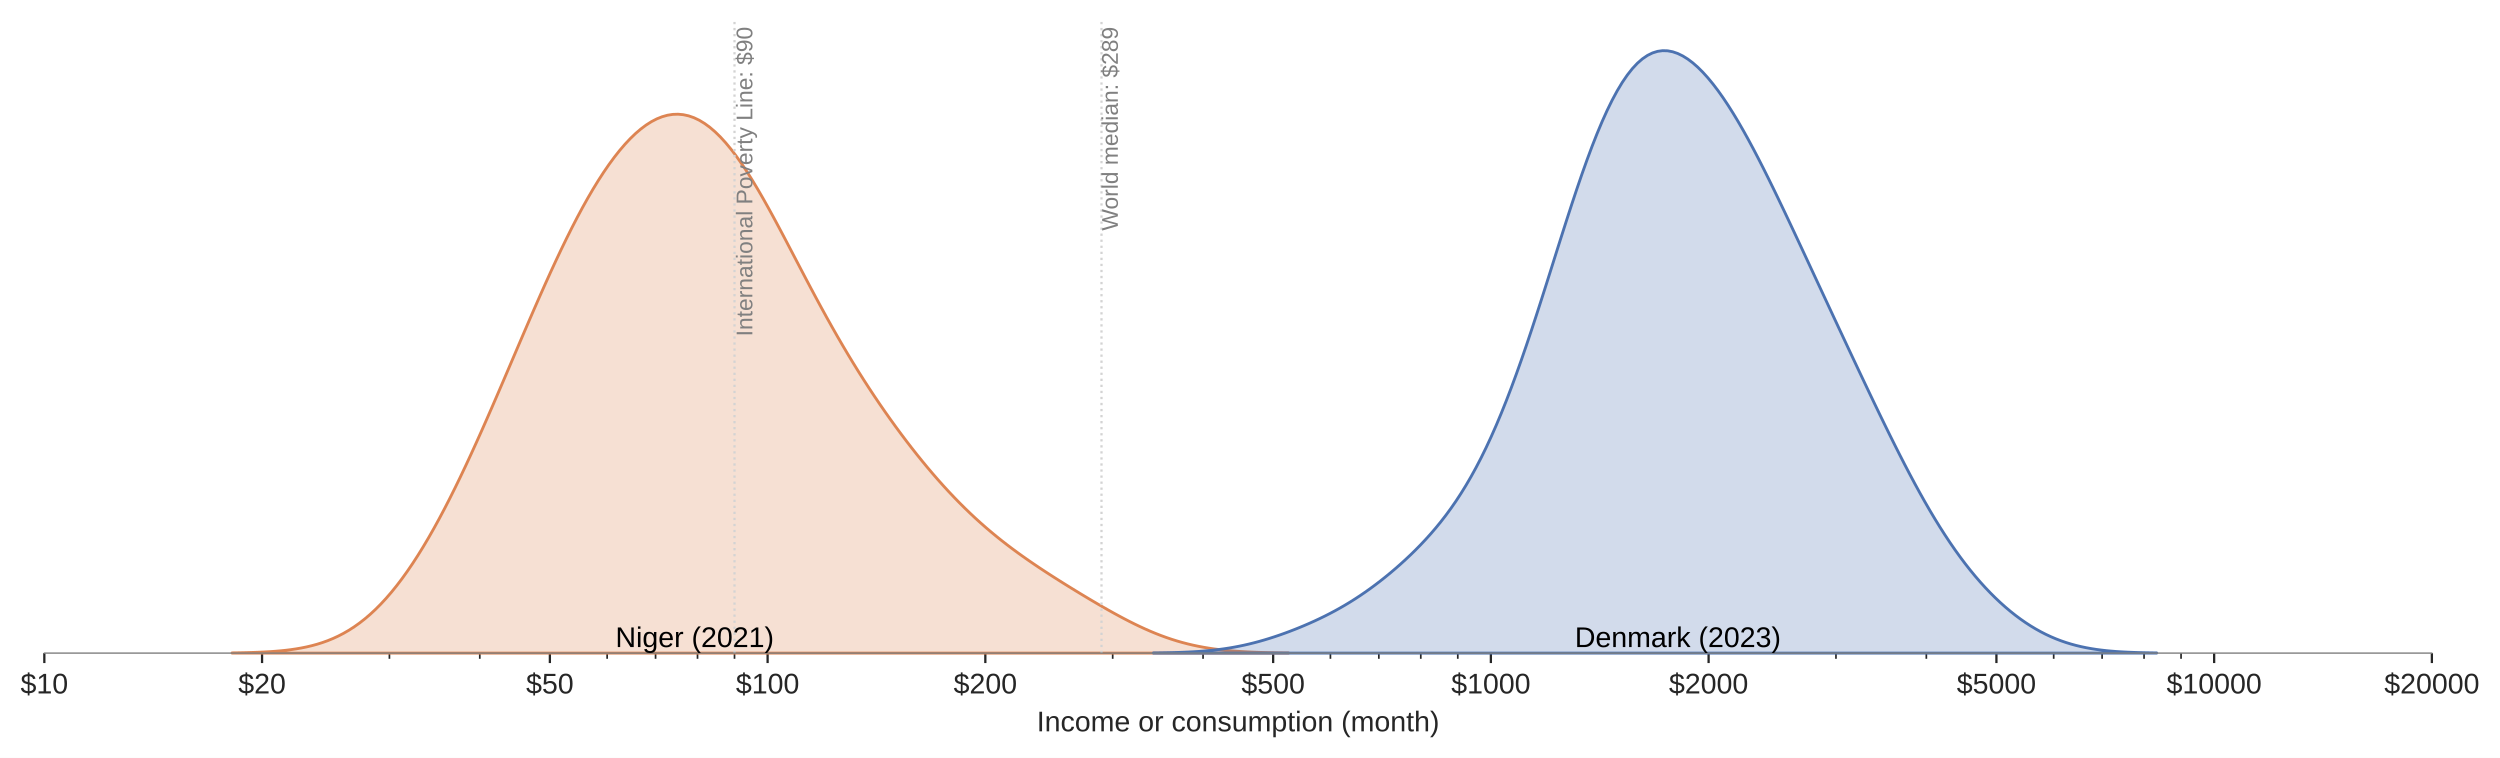
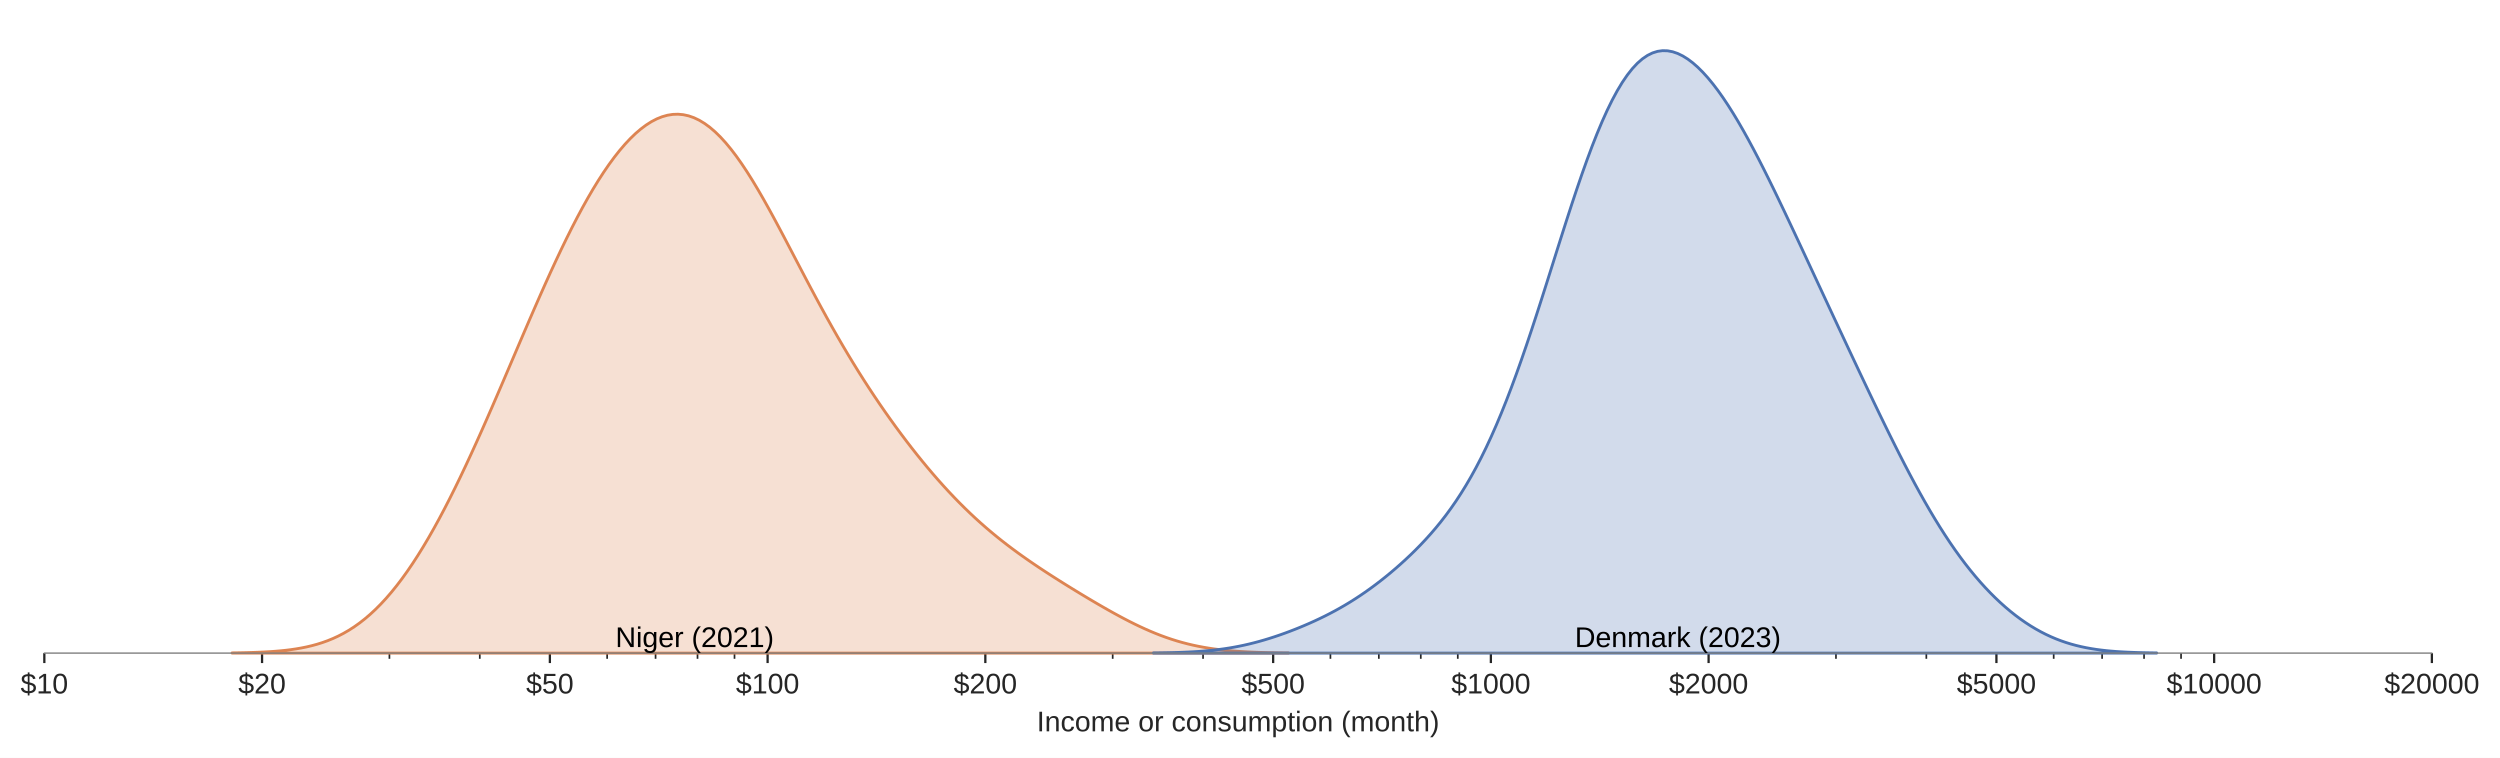
<svg xmlns="http://www.w3.org/2000/svg" xmlns:xlink="http://www.w3.org/1999/xlink" width="876.424pt" height="265.69pt" viewBox="0 0 876.424 265.69" version="1.1">
  <defs>
    <style type="text/css">*{stroke-linejoin: round; stroke-linecap: butt}</style>
  </defs>
  <g id="figure_1">
    <g id="patch_1">
      <path d="M 0 265.69  L 876.424 265.69  L 876.424 0  L 0 0  z " style="fill: #ffffff" />
    </g>
    <g id="axes_1">
      <g id="patch_2">
        <path d="M 15.541 228.96  L 852.541 228.96  L 852.541 7.2  L 15.541 7.2  z " style="fill: #ffffff" />
      </g>
      <g id="matplotlib.axis_1">
        <g id="xtick_1">
          <g id="line2d_1">
            <defs>
-               <path id="m89df61aeca" d="M 0 0  L 0 3.5  " style="stroke: #262626; stroke-width: 0.8" />
+               <path id="m41dff813c8" d="M 0 0  L 0 3.5  " style="stroke: #262626; stroke-width: 0.8" />
            </defs>
            <g>
-               <use xlink:href="#m89df61aeca" x="15.541" y="228.96" style="fill: #262626; stroke: #262626; stroke-width: 0.8" />
+               <use xlink:href="#m41dff813c8" x="15.541" y="228.96" style="fill: #262626; stroke: #262626; stroke-width: 0.8" />
            </g>
          </g>
          <g id="text_1">
            <text style="font-size: 10px; font-family: 'Arial', 'DejaVu Sans', 'Liberation Sans', 'Bitstream Vera Sans', sans-serif; text-anchor: middle; fill: #262626" x="15.541" y="243.118" transform="rotate(-0 15.54141 243.1178)">$10</text>
          </g>
        </g>
        <g id="xtick_2">
          <g id="line2d_2">
            <g>
-               <use xlink:href="#m89df61aeca" x="91.87" y="228.96" style="fill: #262626; stroke: #262626; stroke-width: 0.8" />
+               <use xlink:href="#m41dff813c8" x="91.87" y="228.96" style="fill: #262626; stroke: #262626; stroke-width: 0.8" />
            </g>
          </g>
          <g id="text_2">
            <text style="font-size: 10px; font-family: 'Arial', 'DejaVu Sans', 'Liberation Sans', 'Bitstream Vera Sans', sans-serif; text-anchor: middle; fill: #262626" x="91.87" y="243.118" transform="rotate(-0 91.86974 243.1178)">$20</text>
          </g>
        </g>
        <g id="xtick_3">
          <g id="line2d_3">
            <g>
-               <use xlink:href="#m89df61aeca" x="192.77" y="228.96" style="fill: #262626; stroke: #262626; stroke-width: 0.8" />
+               <use xlink:href="#m41dff813c8" x="192.77" y="228.96" style="fill: #262626; stroke: #262626; stroke-width: 0.8" />
            </g>
          </g>
          <g id="text_3">
            <text style="font-size: 10px; font-family: 'Arial', 'DejaVu Sans', 'Liberation Sans', 'Bitstream Vera Sans', sans-serif; text-anchor: middle; fill: #262626" x="192.77" y="243.118" transform="rotate(-0 192.7703 243.1178)">$50</text>
          </g>
        </g>
        <g id="xtick_4">
          <g id="line2d_4">
            <g>
-               <use xlink:href="#m89df61aeca" x="269.099" y="228.96" style="fill: #262626; stroke: #262626; stroke-width: 0.8" />
+               <use xlink:href="#m41dff813c8" x="269.099" y="228.96" style="fill: #262626; stroke: #262626; stroke-width: 0.8" />
            </g>
          </g>
          <g id="text_4">
            <text style="font-size: 10px; font-family: 'Arial', 'DejaVu Sans', 'Liberation Sans', 'Bitstream Vera Sans', sans-serif; text-anchor: middle; fill: #262626" x="269.099" y="243.118" transform="rotate(-0 269.0986 243.1178)">$100</text>
          </g>
        </g>
        <g id="xtick_5">
          <g id="line2d_5">
            <g>
-               <use xlink:href="#m89df61aeca" x="345.427" y="228.96" style="fill: #262626; stroke: #262626; stroke-width: 0.8" />
+               <use xlink:href="#m41dff813c8" x="345.427" y="228.96" style="fill: #262626; stroke: #262626; stroke-width: 0.8" />
            </g>
          </g>
          <g id="text_5">
            <text style="font-size: 10px; font-family: 'Arial', 'DejaVu Sans', 'Liberation Sans', 'Bitstream Vera Sans', sans-serif; text-anchor: middle; fill: #262626" x="345.427" y="243.118" transform="rotate(-0 345.427 243.1178)">$200</text>
          </g>
        </g>
        <g id="xtick_6">
          <g id="line2d_6">
            <g>
-               <use xlink:href="#m89df61aeca" x="446.328" y="228.96" style="fill: #262626; stroke: #262626; stroke-width: 0.8" />
+               <use xlink:href="#m41dff813c8" x="446.328" y="228.96" style="fill: #262626; stroke: #262626; stroke-width: 0.8" />
            </g>
          </g>
          <g id="text_6">
            <text style="font-size: 10px; font-family: 'Arial', 'DejaVu Sans', 'Liberation Sans', 'Bitstream Vera Sans', sans-serif; text-anchor: middle; fill: #262626" x="446.328" y="243.118" transform="rotate(-0 446.3275 243.1178)">$500</text>
          </g>
        </g>
        <g id="xtick_7">
          <g id="line2d_7">
            <g>
-               <use xlink:href="#m89df61aeca" x="522.656" y="228.96" style="fill: #262626; stroke: #262626; stroke-width: 0.8" />
+               <use xlink:href="#m41dff813c8" x="522.656" y="228.96" style="fill: #262626; stroke: #262626; stroke-width: 0.8" />
            </g>
          </g>
          <g id="text_7">
            <text style="font-size: 10px; font-family: 'Arial', 'DejaVu Sans', 'Liberation Sans', 'Bitstream Vera Sans', sans-serif; text-anchor: middle; fill: #262626" x="522.656" y="243.118" transform="rotate(-0 522.6559 243.1178)">$1000</text>
          </g>
        </g>
        <g id="xtick_8">
          <g id="line2d_8">
            <g>
-               <use xlink:href="#m89df61aeca" x="598.984" y="228.96" style="fill: #262626; stroke: #262626; stroke-width: 0.8" />
+               <use xlink:href="#m41dff813c8" x="598.984" y="228.96" style="fill: #262626; stroke: #262626; stroke-width: 0.8" />
            </g>
          </g>
          <g id="text_8">
            <text style="font-size: 10px; font-family: 'Arial', 'DejaVu Sans', 'Liberation Sans', 'Bitstream Vera Sans', sans-serif; text-anchor: middle; fill: #262626" x="598.984" y="243.118" transform="rotate(-0 598.9842 243.1178)">$2000</text>
          </g>
        </g>
        <g id="xtick_9">
          <g id="line2d_9">
            <g>
-               <use xlink:href="#m89df61aeca" x="699.885" y="228.96" style="fill: #262626; stroke: #262626; stroke-width: 0.8" />
+               <use xlink:href="#m41dff813c8" x="699.885" y="228.96" style="fill: #262626; stroke: #262626; stroke-width: 0.8" />
            </g>
          </g>
          <g id="text_9">
            <text style="font-size: 10px; font-family: 'Arial', 'DejaVu Sans', 'Liberation Sans', 'Bitstream Vera Sans', sans-serif; text-anchor: middle; fill: #262626" x="699.885" y="243.118" transform="rotate(-0 699.8847 243.1178)">$5000</text>
          </g>
        </g>
        <g id="xtick_10">
          <g id="line2d_10">
            <g>
-               <use xlink:href="#m89df61aeca" x="776.213" y="228.96" style="fill: #262626; stroke: #262626; stroke-width: 0.8" />
+               <use xlink:href="#m41dff813c8" x="776.213" y="228.96" style="fill: #262626; stroke: #262626; stroke-width: 0.8" />
            </g>
          </g>
          <g id="text_10">
            <text style="font-size: 10px; font-family: 'Arial', 'DejaVu Sans', 'Liberation Sans', 'Bitstream Vera Sans', sans-serif; text-anchor: middle; fill: #262626" x="776.213" y="243.118" transform="rotate(-0 776.2131 243.1178)">$10000</text>
          </g>
        </g>
        <g id="xtick_11">
          <g id="line2d_11">
            <g>
-               <use xlink:href="#m89df61aeca" x="852.541" y="228.96" style="fill: #262626; stroke: #262626; stroke-width: 0.8" />
+               <use xlink:href="#m41dff813c8" x="852.541" y="228.96" style="fill: #262626; stroke: #262626; stroke-width: 0.8" />
            </g>
          </g>
          <g id="text_11">
            <text style="font-size: 10px; font-family: 'Arial', 'DejaVu Sans', 'Liberation Sans', 'Bitstream Vera Sans', sans-serif; text-anchor: middle; fill: #262626" x="852.541" y="243.118" transform="rotate(-0 852.5414 243.1178)">$20000</text>
          </g>
        </g>
        <g id="xtick_12">
          <g id="line2d_12">
            <defs>
-               <path id="m136c2a5928" d="M 0 0  L 0 2  " style="stroke: #262626; stroke-width: 0.6" />
+               <path id="m9d11145bcf" d="M 0 0  L 0 2  " style="stroke: #262626; stroke-width: 0.6" />
            </defs>
            <g>
-               <use xlink:href="#m136c2a5928" x="136.519" y="228.96" style="fill: #262626; stroke: #262626; stroke-width: 0.6" />
+               <use xlink:href="#m9d11145bcf" x="136.519" y="228.96" style="fill: #262626; stroke: #262626; stroke-width: 0.6" />
            </g>
          </g>
        </g>
        <g id="xtick_13">
          <g id="line2d_13">
            <g>
-               <use xlink:href="#m136c2a5928" x="168.198" y="228.96" style="fill: #262626; stroke: #262626; stroke-width: 0.6" />
+               <use xlink:href="#m9d11145bcf" x="168.198" y="228.96" style="fill: #262626; stroke: #262626; stroke-width: 0.6" />
            </g>
          </g>
        </g>
        <g id="xtick_14">
          <g id="line2d_14">
            <g>
-               <use xlink:href="#m136c2a5928" x="212.847" y="228.96" style="fill: #262626; stroke: #262626; stroke-width: 0.6" />
+               <use xlink:href="#m9d11145bcf" x="212.847" y="228.96" style="fill: #262626; stroke: #262626; stroke-width: 0.6" />
            </g>
          </g>
        </g>
        <g id="xtick_15">
          <g id="line2d_15">
            <g>
-               <use xlink:href="#m136c2a5928" x="229.822" y="228.96" style="fill: #262626; stroke: #262626; stroke-width: 0.6" />
+               <use xlink:href="#m9d11145bcf" x="229.822" y="228.96" style="fill: #262626; stroke: #262626; stroke-width: 0.6" />
            </g>
          </g>
        </g>
        <g id="xtick_16">
          <g id="line2d_16">
            <g>
-               <use xlink:href="#m136c2a5928" x="244.526" y="228.96" style="fill: #262626; stroke: #262626; stroke-width: 0.6" />
+               <use xlink:href="#m9d11145bcf" x="244.526" y="228.96" style="fill: #262626; stroke: #262626; stroke-width: 0.6" />
            </g>
          </g>
        </g>
        <g id="xtick_17">
          <g id="line2d_17">
            <g>
-               <use xlink:href="#m136c2a5928" x="257.496" y="228.96" style="fill: #262626; stroke: #262626; stroke-width: 0.6" />
+               <use xlink:href="#m9d11145bcf" x="257.496" y="228.96" style="fill: #262626; stroke: #262626; stroke-width: 0.6" />
            </g>
          </g>
        </g>
        <g id="xtick_18">
          <g id="line2d_18">
            <g>
-               <use xlink:href="#m136c2a5928" x="390.076" y="228.96" style="fill: #262626; stroke: #262626; stroke-width: 0.6" />
+               <use xlink:href="#m9d11145bcf" x="390.076" y="228.96" style="fill: #262626; stroke: #262626; stroke-width: 0.6" />
            </g>
          </g>
        </g>
        <g id="xtick_19">
          <g id="line2d_19">
            <g>
-               <use xlink:href="#m136c2a5928" x="421.755" y="228.96" style="fill: #262626; stroke: #262626; stroke-width: 0.6" />
+               <use xlink:href="#m9d11145bcf" x="421.755" y="228.96" style="fill: #262626; stroke: #262626; stroke-width: 0.6" />
            </g>
          </g>
        </g>
        <g id="xtick_20">
          <g id="line2d_20">
            <g>
-               <use xlink:href="#m136c2a5928" x="466.404" y="228.96" style="fill: #262626; stroke: #262626; stroke-width: 0.6" />
+               <use xlink:href="#m9d11145bcf" x="466.404" y="228.96" style="fill: #262626; stroke: #262626; stroke-width: 0.6" />
            </g>
          </g>
        </g>
        <g id="xtick_21">
          <g id="line2d_21">
            <g>
-               <use xlink:href="#m136c2a5928" x="483.379" y="228.96" style="fill: #262626; stroke: #262626; stroke-width: 0.6" />
+               <use xlink:href="#m9d11145bcf" x="483.379" y="228.96" style="fill: #262626; stroke: #262626; stroke-width: 0.6" />
            </g>
          </g>
        </g>
        <g id="xtick_22">
          <g id="line2d_22">
            <g>
-               <use xlink:href="#m136c2a5928" x="498.084" y="228.96" style="fill: #262626; stroke: #262626; stroke-width: 0.6" />
+               <use xlink:href="#m9d11145bcf" x="498.084" y="228.96" style="fill: #262626; stroke: #262626; stroke-width: 0.6" />
            </g>
          </g>
        </g>
        <g id="xtick_23">
          <g id="line2d_23">
            <g>
-               <use xlink:href="#m136c2a5928" x="511.054" y="228.96" style="fill: #262626; stroke: #262626; stroke-width: 0.6" />
+               <use xlink:href="#m9d11145bcf" x="511.054" y="228.96" style="fill: #262626; stroke: #262626; stroke-width: 0.6" />
            </g>
          </g>
        </g>
        <g id="xtick_24">
          <g id="line2d_24">
            <g>
-               <use xlink:href="#m136c2a5928" x="643.633" y="228.96" style="fill: #262626; stroke: #262626; stroke-width: 0.6" />
+               <use xlink:href="#m9d11145bcf" x="643.633" y="228.96" style="fill: #262626; stroke: #262626; stroke-width: 0.6" />
            </g>
          </g>
        </g>
        <g id="xtick_25">
          <g id="line2d_25">
            <g>
-               <use xlink:href="#m136c2a5928" x="675.313" y="228.96" style="fill: #262626; stroke: #262626; stroke-width: 0.6" />
+               <use xlink:href="#m9d11145bcf" x="675.313" y="228.96" style="fill: #262626; stroke: #262626; stroke-width: 0.6" />
            </g>
          </g>
        </g>
        <g id="xtick_26">
          <g id="line2d_26">
            <g>
-               <use xlink:href="#m136c2a5928" x="719.962" y="228.96" style="fill: #262626; stroke: #262626; stroke-width: 0.6" />
+               <use xlink:href="#m9d11145bcf" x="719.962" y="228.96" style="fill: #262626; stroke: #262626; stroke-width: 0.6" />
            </g>
          </g>
        </g>
        <g id="xtick_27">
          <g id="line2d_27">
            <g>
-               <use xlink:href="#m136c2a5928" x="736.937" y="228.96" style="fill: #262626; stroke: #262626; stroke-width: 0.6" />
+               <use xlink:href="#m9d11145bcf" x="736.937" y="228.96" style="fill: #262626; stroke: #262626; stroke-width: 0.6" />
            </g>
          </g>
        </g>
        <g id="xtick_28">
          <g id="line2d_28">
            <g>
-               <use xlink:href="#m136c2a5928" x="751.641" y="228.96" style="fill: #262626; stroke: #262626; stroke-width: 0.6" />
+               <use xlink:href="#m9d11145bcf" x="751.641" y="228.96" style="fill: #262626; stroke: #262626; stroke-width: 0.6" />
            </g>
          </g>
        </g>
        <g id="xtick_29">
          <g id="line2d_29">
            <g>
-               <use xlink:href="#m136c2a5928" x="764.611" y="228.96" style="fill: #262626; stroke: #262626; stroke-width: 0.6" />
+               <use xlink:href="#m9d11145bcf" x="764.611" y="228.96" style="fill: #262626; stroke: #262626; stroke-width: 0.6" />
            </g>
          </g>
        </g>
        <g id="text_12">
          <text style="font-size: 10px; font-family: 'Arial', 'DejaVu Sans', 'Liberation Sans', 'Bitstream Vera Sans', sans-serif; text-anchor: middle; fill: #262626" x="434.041" y="256.385" transform="rotate(-0 434.0414 256.385)">Income or consumption (month)</text>
        </g>
      </g>
      <g id="matplotlib.axis_2" />
      <g id="FillBetweenPolyCollection_1">
        <defs>
-           <path id="m55a68b93f9" d="M 81.369 -36.812  L 81.369 -36.73  L 83.23 -36.73  L 85.091 -36.73  L 86.952 -36.73  L 88.813 -36.73  L 90.674 -36.73  L 92.535 -36.73  L 94.396 -36.73  L 96.257 -36.73  L 98.118 -36.73  L 99.979 -36.73  L 101.84 -36.73  L 103.701 -36.73  L 105.562 -36.73  L 107.423 -36.73  L 109.284 -36.73  L 111.145 -36.73  L 113.006 -36.73  L 114.867 -36.73  L 116.728 -36.73  L 118.589 -36.73  L 120.45 -36.73  L 122.311 -36.73  L 124.172 -36.73  L 126.033 -36.73  L 127.894 -36.73  L 129.755 -36.73  L 131.616 -36.73  L 133.477 -36.73  L 135.338 -36.73  L 137.198 -36.73  L 139.059 -36.73  L 140.92 -36.73  L 142.781 -36.73  L 144.642 -36.73  L 146.503 -36.73  L 148.364 -36.73  L 150.225 -36.73  L 152.086 -36.73  L 153.947 -36.73  L 155.808 -36.73  L 157.669 -36.73  L 159.53 -36.73  L 161.391 -36.73  L 163.252 -36.73  L 165.113 -36.73  L 166.974 -36.73  L 168.835 -36.73  L 170.696 -36.73  L 172.557 -36.73  L 174.418 -36.73  L 176.279 -36.73  L 178.14 -36.73  L 180.001 -36.73  L 181.862 -36.73  L 183.723 -36.73  L 185.584 -36.73  L 187.445 -36.73  L 189.306 -36.73  L 191.167 -36.73  L 193.028 -36.73  L 194.889 -36.73  L 196.75 -36.73  L 198.611 -36.73  L 200.472 -36.73  L 202.333 -36.73  L 204.194 -36.73  L 206.055 -36.73  L 207.916 -36.73  L 209.777 -36.73  L 211.638 -36.73  L 213.499 -36.73  L 215.36 -36.73  L 217.221 -36.73  L 219.082 -36.73  L 220.942 -36.73  L 222.803 -36.73  L 224.664 -36.73  L 226.525 -36.73  L 228.386 -36.73  L 230.247 -36.73  L 232.108 -36.73  L 233.969 -36.73  L 235.83 -36.73  L 237.691 -36.73  L 239.552 -36.73  L 241.413 -36.73  L 243.274 -36.73  L 245.135 -36.73  L 246.996 -36.73  L 248.857 -36.73  L 250.718 -36.73  L 252.579 -36.73  L 254.44 -36.73  L 256.301 -36.73  L 258.162 -36.73  L 260.023 -36.73  L 261.884 -36.73  L 263.745 -36.73  L 265.606 -36.73  L 267.467 -36.73  L 269.328 -36.73  L 271.189 -36.73  L 273.05 -36.73  L 274.911 -36.73  L 276.772 -36.73  L 278.633 -36.73  L 280.494 -36.73  L 282.355 -36.73  L 284.216 -36.73  L 286.077 -36.73  L 287.938 -36.73  L 289.799 -36.73  L 291.66 -36.73  L 293.521 -36.73  L 295.382 -36.73  L 297.243 -36.73  L 299.104 -36.73  L 300.965 -36.73  L 302.826 -36.73  L 304.686 -36.73  L 306.547 -36.73  L 308.408 -36.73  L 310.269 -36.73  L 312.13 -36.73  L 313.991 -36.73  L 315.852 -36.73  L 317.713 -36.73  L 319.574 -36.73  L 321.435 -36.73  L 323.296 -36.73  L 325.157 -36.73  L 327.018 -36.73  L 328.879 -36.73  L 330.74 -36.73  L 332.601 -36.73  L 334.462 -36.73  L 336.323 -36.73  L 338.184 -36.73  L 340.045 -36.73  L 341.906 -36.73  L 343.767 -36.73  L 345.628 -36.73  L 347.489 -36.73  L 349.35 -36.73  L 351.211 -36.73  L 353.072 -36.73  L 354.933 -36.73  L 356.794 -36.73  L 358.655 -36.73  L 360.516 -36.73  L 362.377 -36.73  L 364.238 -36.73  L 366.099 -36.73  L 367.96 -36.73  L 369.821 -36.73  L 371.682 -36.73  L 373.543 -36.73  L 375.404 -36.73  L 377.265 -36.73  L 379.126 -36.73  L 380.987 -36.73  L 382.848 -36.73  L 384.709 -36.73  L 386.57 -36.73  L 388.43 -36.73  L 390.291 -36.73  L 392.152 -36.73  L 394.013 -36.73  L 395.874 -36.73  L 397.735 -36.73  L 399.596 -36.73  L 401.457 -36.73  L 403.318 -36.73  L 405.179 -36.73  L 407.04 -36.73  L 408.901 -36.73  L 410.762 -36.73  L 412.623 -36.73  L 414.484 -36.73  L 416.345 -36.73  L 418.206 -36.73  L 420.067 -36.73  L 421.928 -36.73  L 423.789 -36.73  L 425.65 -36.73  L 427.511 -36.73  L 429.372 -36.73  L 431.233 -36.73  L 433.094 -36.73  L 434.955 -36.73  L 436.816 -36.73  L 438.677 -36.73  L 440.538 -36.73  L 442.399 -36.73  L 444.26 -36.73  L 446.121 -36.73  L 447.982 -36.73  L 449.843 -36.73  L 451.704 -36.73  L 451.704 -36.794  L 451.704 -36.794  L 449.843 -36.814  L 447.982 -36.839  L 446.121 -36.871  L 444.26 -36.911  L 442.399 -36.96  L 440.538 -37.02  L 438.677 -37.094  L 436.816 -37.183  L 434.955 -37.291  L 433.094 -37.419  L 431.233 -37.57  L 429.372 -37.747  L 427.511 -37.954  L 425.65 -38.192  L 423.789 -38.466  L 421.928 -38.778  L 420.067 -39.13  L 418.206 -39.525  L 416.345 -39.964  L 414.484 -40.451  L 412.623 -40.985  L 410.762 -41.567  L 408.901 -42.198  L 407.04 -42.877  L 405.179 -43.603  L 403.318 -44.375  L 401.457 -45.191  L 399.596 -46.047  L 397.735 -46.942  L 395.874 -47.873  L 394.013 -48.836  L 392.152 -49.828  L 390.291 -50.845  L 388.43 -51.886  L 386.57 -52.946  L 384.709 -54.024  L 382.848 -55.117  L 380.987 -56.224  L 379.126 -57.343  L 377.265 -58.473  L 375.404 -59.615  L 373.543 -60.768  L 371.682 -61.933  L 369.821 -63.111  L 367.96 -64.305  L 366.099 -65.515  L 364.238 -66.745  L 362.377 -67.997  L 360.516 -69.273  L 358.655 -70.577  L 356.794 -71.911  L 354.933 -73.28  L 353.072 -74.686  L 351.211 -76.131  L 349.35 -77.621  L 347.489 -79.156  L 345.628 -80.739  L 343.767 -82.374  L 341.906 -84.061  L 340.045 -85.804  L 338.184 -87.601  L 336.323 -89.456  L 334.462 -91.368  L 332.601 -93.337  L 330.74 -95.364  L 328.879 -97.448  L 327.018 -99.589  L 325.157 -101.785  L 323.296 -104.037  L 321.435 -106.343  L 319.574 -108.704  L 317.713 -111.119  L 315.852 -113.589  L 313.991 -116.113  L 312.13 -118.693  L 310.269 -121.329  L 308.408 -124.023  L 306.547 -126.776  L 304.686 -129.591  L 302.826 -132.468  L 300.965 -135.41  L 299.104 -138.418  L 297.243 -141.492  L 295.382 -144.633  L 293.521 -147.84  L 291.66 -151.112  L 289.799 -154.445  L 287.938 -157.835  L 286.077 -161.277  L 284.216 -164.763  L 282.355 -168.285  L 280.494 -171.832  L 278.633 -175.392  L 276.772 -178.952  L 274.911 -182.497  L 273.05 -186.011  L 271.189 -189.477  L 269.328 -192.877  L 267.467 -196.194  L 265.606 -199.409  L 263.745 -202.504  L 261.884 -205.461  L 260.023 -208.264  L 258.162 -210.896  L 256.301 -213.344  L 254.44 -215.594  L 252.579 -217.634  L 250.718 -219.456  L 248.857 -221.051  L 246.996 -222.414  L 245.135 -223.54  L 243.274 -224.427  L 241.413 -225.074  L 239.552 -225.481  L 237.691 -225.65  L 235.83 -225.584  L 233.969 -225.287  L 232.108 -224.761  L 230.247 -224.013  L 228.386 -223.046  L 226.525 -221.865  L 224.664 -220.475  L 222.803 -218.882  L 220.942 -217.09  L 219.082 -215.104  L 217.221 -212.93  L 215.36 -210.572  L 213.499 -208.036  L 211.638 -205.328  L 209.777 -202.452  L 207.916 -199.417  L 206.055 -196.228  L 204.194 -192.893  L 202.333 -189.419  L 200.472 -185.815  L 198.611 -182.09  L 196.75 -178.254  L 194.889 -174.316  L 193.028 -170.287  L 191.167 -166.177  L 189.306 -161.997  L 187.445 -157.759  L 185.584 -153.474  L 183.723 -149.154  L 181.862 -144.809  L 180.001 -140.452  L 178.14 -136.093  L 176.279 -131.743  L 174.418 -127.413  L 172.557 -123.113  L 170.696 -118.854  L 168.835 -114.644  L 166.974 -110.494  L 165.113 -106.412  L 163.252 -102.406  L 161.391 -98.485  L 159.53 -94.657  L 157.669 -90.928  L 155.808 -87.305  L 153.947 -83.795  L 152.086 -80.404  L 150.225 -77.136  L 148.364 -73.997  L 146.503 -70.991  L 144.642 -68.121  L 142.781 -65.391  L 140.92 -62.803  L 139.059 -60.359  L 137.198 -58.06  L 135.338 -55.906  L 133.477 -53.897  L 131.616 -52.031  L 129.755 -50.307  L 127.894 -48.72  L 126.033 -47.268  L 124.172 -45.946  L 122.311 -44.748  L 120.45 -43.67  L 118.589 -42.705  L 116.728 -41.846  L 114.867 -41.085  L 113.006 -40.417  L 111.145 -39.833  L 109.284 -39.326  L 107.423 -38.888  L 105.562 -38.514  L 103.701 -38.195  L 101.84 -37.925  L 99.979 -37.699  L 98.118 -37.511  L 96.257 -37.355  L 94.396 -37.227  L 92.535 -37.122  L 90.674 -37.037  L 88.813 -36.969  L 86.952 -36.915  L 85.091 -36.872  L 83.23 -36.838  L 81.369 -36.812  z " style="stroke: #dd8452" />
+           <path id="ma03f8f6138" d="M 81.369 -36.812  L 81.369 -36.73  L 83.23 -36.73  L 85.091 -36.73  L 86.952 -36.73  L 88.813 -36.73  L 90.674 -36.73  L 92.535 -36.73  L 94.396 -36.73  L 96.257 -36.73  L 98.118 -36.73  L 99.979 -36.73  L 101.84 -36.73  L 103.701 -36.73  L 105.562 -36.73  L 107.423 -36.73  L 109.284 -36.73  L 111.145 -36.73  L 113.006 -36.73  L 114.867 -36.73  L 116.728 -36.73  L 118.589 -36.73  L 120.45 -36.73  L 122.311 -36.73  L 124.172 -36.73  L 126.033 -36.73  L 127.894 -36.73  L 129.755 -36.73  L 131.616 -36.73  L 133.477 -36.73  L 135.338 -36.73  L 137.198 -36.73  L 139.059 -36.73  L 140.92 -36.73  L 142.781 -36.73  L 144.642 -36.73  L 146.503 -36.73  L 148.364 -36.73  L 150.225 -36.73  L 152.086 -36.73  L 153.947 -36.73  L 155.808 -36.73  L 157.669 -36.73  L 159.53 -36.73  L 161.391 -36.73  L 163.252 -36.73  L 165.113 -36.73  L 166.974 -36.73  L 168.835 -36.73  L 170.696 -36.73  L 172.557 -36.73  L 174.418 -36.73  L 176.279 -36.73  L 178.14 -36.73  L 180.001 -36.73  L 181.862 -36.73  L 183.723 -36.73  L 185.584 -36.73  L 187.445 -36.73  L 189.306 -36.73  L 191.167 -36.73  L 193.028 -36.73  L 194.889 -36.73  L 196.75 -36.73  L 198.611 -36.73  L 200.472 -36.73  L 202.333 -36.73  L 204.194 -36.73  L 206.055 -36.73  L 207.916 -36.73  L 209.777 -36.73  L 211.638 -36.73  L 213.499 -36.73  L 215.36 -36.73  L 217.221 -36.73  L 219.082 -36.73  L 220.942 -36.73  L 222.803 -36.73  L 224.664 -36.73  L 226.525 -36.73  L 228.386 -36.73  L 230.247 -36.73  L 232.108 -36.73  L 233.969 -36.73  L 235.83 -36.73  L 237.691 -36.73  L 239.552 -36.73  L 241.413 -36.73  L 243.274 -36.73  L 245.135 -36.73  L 246.996 -36.73  L 248.857 -36.73  L 250.718 -36.73  L 252.579 -36.73  L 254.44 -36.73  L 256.301 -36.73  L 258.162 -36.73  L 260.023 -36.73  L 261.884 -36.73  L 263.745 -36.73  L 265.606 -36.73  L 267.467 -36.73  L 269.328 -36.73  L 271.189 -36.73  L 273.05 -36.73  L 274.911 -36.73  L 276.772 -36.73  L 278.633 -36.73  L 280.494 -36.73  L 282.355 -36.73  L 284.216 -36.73  L 286.077 -36.73  L 287.938 -36.73  L 289.799 -36.73  L 291.66 -36.73  L 293.521 -36.73  L 295.382 -36.73  L 297.243 -36.73  L 299.104 -36.73  L 300.965 -36.73  L 302.826 -36.73  L 304.686 -36.73  L 306.547 -36.73  L 308.408 -36.73  L 310.269 -36.73  L 312.13 -36.73  L 313.991 -36.73  L 315.852 -36.73  L 317.713 -36.73  L 319.574 -36.73  L 321.435 -36.73  L 323.296 -36.73  L 325.157 -36.73  L 327.018 -36.73  L 328.879 -36.73  L 330.74 -36.73  L 332.601 -36.73  L 334.462 -36.73  L 336.323 -36.73  L 338.184 -36.73  L 340.045 -36.73  L 341.906 -36.73  L 343.767 -36.73  L 345.628 -36.73  L 347.489 -36.73  L 349.35 -36.73  L 351.211 -36.73  L 353.072 -36.73  L 354.933 -36.73  L 356.794 -36.73  L 358.655 -36.73  L 360.516 -36.73  L 362.377 -36.73  L 364.238 -36.73  L 366.099 -36.73  L 367.96 -36.73  L 369.821 -36.73  L 371.682 -36.73  L 373.543 -36.73  L 375.404 -36.73  L 377.265 -36.73  L 379.126 -36.73  L 380.987 -36.73  L 382.848 -36.73  L 384.709 -36.73  L 386.57 -36.73  L 388.43 -36.73  L 390.291 -36.73  L 392.152 -36.73  L 394.013 -36.73  L 395.874 -36.73  L 397.735 -36.73  L 399.596 -36.73  L 401.457 -36.73  L 403.318 -36.73  L 405.179 -36.73  L 407.04 -36.73  L 408.901 -36.73  L 410.762 -36.73  L 412.623 -36.73  L 414.484 -36.73  L 416.345 -36.73  L 418.206 -36.73  L 420.067 -36.73  L 421.928 -36.73  L 423.789 -36.73  L 425.65 -36.73  L 427.511 -36.73  L 429.372 -36.73  L 431.233 -36.73  L 433.094 -36.73  L 434.955 -36.73  L 436.816 -36.73  L 438.677 -36.73  L 440.538 -36.73  L 442.399 -36.73  L 444.26 -36.73  L 446.121 -36.73  L 447.982 -36.73  L 449.843 -36.73  L 451.704 -36.73  L 451.704 -36.794  L 451.704 -36.794  L 449.843 -36.814  L 447.982 -36.839  L 446.121 -36.871  L 444.26 -36.911  L 442.399 -36.96  L 440.538 -37.02  L 438.677 -37.094  L 436.816 -37.183  L 434.955 -37.291  L 433.094 -37.419  L 431.233 -37.57  L 429.372 -37.747  L 427.511 -37.954  L 425.65 -38.192  L 423.789 -38.466  L 421.928 -38.778  L 420.067 -39.13  L 418.206 -39.525  L 416.345 -39.964  L 414.484 -40.451  L 412.623 -40.985  L 410.762 -41.567  L 408.901 -42.198  L 407.04 -42.877  L 405.179 -43.603  L 403.318 -44.375  L 401.457 -45.191  L 399.596 -46.047  L 397.735 -46.942  L 395.874 -47.873  L 394.013 -48.836  L 392.152 -49.828  L 390.291 -50.845  L 388.43 -51.886  L 386.57 -52.946  L 384.709 -54.024  L 382.848 -55.117  L 380.987 -56.224  L 379.126 -57.343  L 377.265 -58.473  L 375.404 -59.615  L 373.543 -60.768  L 371.682 -61.933  L 369.821 -63.111  L 367.96 -64.305  L 366.099 -65.515  L 364.238 -66.745  L 362.377 -67.997  L 360.516 -69.273  L 358.655 -70.577  L 356.794 -71.911  L 354.933 -73.28  L 353.072 -74.686  L 351.211 -76.131  L 349.35 -77.621  L 347.489 -79.156  L 345.628 -80.739  L 343.767 -82.374  L 341.906 -84.061  L 340.045 -85.804  L 338.184 -87.601  L 336.323 -89.456  L 334.462 -91.368  L 332.601 -93.337  L 330.74 -95.364  L 328.879 -97.448  L 327.018 -99.589  L 325.157 -101.785  L 323.296 -104.037  L 321.435 -106.343  L 319.574 -108.704  L 317.713 -111.119  L 315.852 -113.589  L 313.991 -116.113  L 312.13 -118.693  L 310.269 -121.329  L 308.408 -124.023  L 306.547 -126.776  L 304.686 -129.591  L 302.826 -132.468  L 300.965 -135.41  L 299.104 -138.418  L 297.243 -141.492  L 295.382 -144.633  L 293.521 -147.84  L 291.66 -151.112  L 289.799 -154.445  L 287.938 -157.835  L 286.077 -161.277  L 284.216 -164.763  L 282.355 -168.285  L 280.494 -171.832  L 278.633 -175.392  L 276.772 -178.952  L 274.911 -182.497  L 273.05 -186.011  L 271.189 -189.477  L 269.328 -192.877  L 267.467 -196.194  L 265.606 -199.409  L 263.745 -202.504  L 261.884 -205.461  L 260.023 -208.264  L 258.162 -210.896  L 256.301 -213.344  L 254.44 -215.594  L 252.579 -217.634  L 250.718 -219.456  L 248.857 -221.051  L 246.996 -222.414  L 245.135 -223.54  L 243.274 -224.427  L 241.413 -225.074  L 239.552 -225.481  L 237.691 -225.65  L 235.83 -225.584  L 233.969 -225.287  L 232.108 -224.761  L 230.247 -224.013  L 228.386 -223.046  L 226.525 -221.865  L 224.664 -220.475  L 222.803 -218.882  L 220.942 -217.09  L 219.082 -215.104  L 217.221 -212.93  L 215.36 -210.572  L 213.499 -208.036  L 211.638 -205.328  L 209.777 -202.452  L 207.916 -199.417  L 206.055 -196.228  L 204.194 -192.893  L 202.333 -189.419  L 200.472 -185.815  L 198.611 -182.09  L 196.75 -178.254  L 194.889 -174.316  L 193.028 -170.287  L 191.167 -166.177  L 189.306 -161.997  L 187.445 -157.759  L 185.584 -153.474  L 183.723 -149.154  L 181.862 -144.809  L 180.001 -140.452  L 178.14 -136.093  L 176.279 -131.743  L 174.418 -127.413  L 172.557 -123.113  L 170.696 -118.854  L 168.835 -114.644  L 166.974 -110.494  L 165.113 -106.412  L 163.252 -102.406  L 161.391 -98.485  L 159.53 -94.657  L 157.669 -90.928  L 155.808 -87.305  L 153.947 -83.795  L 152.086 -80.404  L 150.225 -77.136  L 148.364 -73.997  L 146.503 -70.991  L 144.642 -68.121  L 142.781 -65.391  L 140.92 -62.803  L 139.059 -60.359  L 137.198 -58.06  L 135.338 -55.906  L 133.477 -53.897  L 131.616 -52.031  L 129.755 -50.307  L 127.894 -48.72  L 126.033 -47.268  L 124.172 -45.946  L 122.311 -44.748  L 120.45 -43.67  L 118.589 -42.705  L 116.728 -41.846  L 114.867 -41.085  L 113.006 -40.417  L 111.145 -39.833  L 109.284 -39.326  L 107.423 -38.888  L 105.562 -38.514  L 103.701 -38.195  L 101.84 -37.925  L 99.979 -37.699  L 98.118 -37.511  L 96.257 -37.355  L 94.396 -37.227  L 92.535 -37.122  L 90.674 -37.037  L 88.813 -36.969  L 86.952 -36.915  L 85.091 -36.872  L 83.23 -36.838  L 81.369 -36.812  z " style="stroke: #dd8452" />
        </defs>
        <g>
-           <use xlink:href="#m55a68b93f9" x="0" y="265.69" style="fill: #dd8452; fill-opacity: 0.25; stroke: #dd8452" />
+           <use xlink:href="#ma03f8f6138" x="0" y="265.69" style="fill: #dd8452; fill-opacity: 0.25; stroke: #dd8452" />
        </g>
      </g>
      <g id="FillBetweenPolyCollection_2">
        <defs>
-           <path id="me72f7a6d82" d="M 404.353 -36.794  L 404.353 -36.73  L 406.12 -36.73  L 407.888 -36.73  L 409.655 -36.73  L 411.422 -36.73  L 413.19 -36.73  L 414.957 -36.73  L 416.725 -36.73  L 418.492 -36.73  L 420.259 -36.73  L 422.027 -36.73  L 423.794 -36.73  L 425.562 -36.73  L 427.329 -36.73  L 429.096 -36.73  L 430.864 -36.73  L 432.631 -36.73  L 434.398 -36.73  L 436.166 -36.73  L 437.933 -36.73  L 439.701 -36.73  L 441.468 -36.73  L 443.235 -36.73  L 445.003 -36.73  L 446.77 -36.73  L 448.537 -36.73  L 450.305 -36.73  L 452.072 -36.73  L 453.84 -36.73  L 455.607 -36.73  L 457.374 -36.73  L 459.142 -36.73  L 460.909 -36.73  L 462.676 -36.73  L 464.444 -36.73  L 466.211 -36.73  L 467.979 -36.73  L 469.746 -36.73  L 471.513 -36.73  L 473.281 -36.73  L 475.048 -36.73  L 476.816 -36.73  L 478.583 -36.73  L 480.35 -36.73  L 482.118 -36.73  L 483.885 -36.73  L 485.652 -36.73  L 487.42 -36.73  L 489.187 -36.73  L 490.955 -36.73  L 492.722 -36.73  L 494.489 -36.73  L 496.257 -36.73  L 498.024 -36.73  L 499.791 -36.73  L 501.559 -36.73  L 503.326 -36.73  L 505.094 -36.73  L 506.861 -36.73  L 508.628 -36.73  L 510.396 -36.73  L 512.163 -36.73  L 513.93 -36.73  L 515.698 -36.73  L 517.465 -36.73  L 519.233 -36.73  L 521 -36.73  L 522.767 -36.73  L 524.535 -36.73  L 526.302 -36.73  L 528.07 -36.73  L 529.837 -36.73  L 531.604 -36.73  L 533.372 -36.73  L 535.139 -36.73  L 536.906 -36.73  L 538.674 -36.73  L 540.441 -36.73  L 542.209 -36.73  L 543.976 -36.73  L 545.743 -36.73  L 547.511 -36.73  L 549.278 -36.73  L 551.045 -36.73  L 552.813 -36.73  L 554.58 -36.73  L 556.348 -36.73  L 558.115 -36.73  L 559.882 -36.73  L 561.65 -36.73  L 563.417 -36.73  L 565.185 -36.73  L 566.952 -36.73  L 568.719 -36.73  L 570.487 -36.73  L 572.254 -36.73  L 574.021 -36.73  L 575.789 -36.73  L 577.556 -36.73  L 579.324 -36.73  L 581.091 -36.73  L 582.858 -36.73  L 584.626 -36.73  L 586.393 -36.73  L 588.16 -36.73  L 589.928 -36.73  L 591.695 -36.73  L 593.463 -36.73  L 595.23 -36.73  L 596.997 -36.73  L 598.765 -36.73  L 600.532 -36.73  L 602.299 -36.73  L 604.067 -36.73  L 605.834 -36.73  L 607.602 -36.73  L 609.369 -36.73  L 611.136 -36.73  L 612.904 -36.73  L 614.671 -36.73  L 616.439 -36.73  L 618.206 -36.73  L 619.973 -36.73  L 621.741 -36.73  L 623.508 -36.73  L 625.275 -36.73  L 627.043 -36.73  L 628.81 -36.73  L 630.578 -36.73  L 632.345 -36.73  L 634.112 -36.73  L 635.88 -36.73  L 637.647 -36.73  L 639.414 -36.73  L 641.182 -36.73  L 642.949 -36.73  L 644.717 -36.73  L 646.484 -36.73  L 648.251 -36.73  L 650.019 -36.73  L 651.786 -36.73  L 653.554 -36.73  L 655.321 -36.73  L 657.088 -36.73  L 658.856 -36.73  L 660.623 -36.73  L 662.39 -36.73  L 664.158 -36.73  L 665.925 -36.73  L 667.693 -36.73  L 669.46 -36.73  L 671.227 -36.73  L 672.995 -36.73  L 674.762 -36.73  L 676.529 -36.73  L 678.297 -36.73  L 680.064 -36.73  L 681.832 -36.73  L 683.599 -36.73  L 685.366 -36.73  L 687.134 -36.73  L 688.901 -36.73  L 690.668 -36.73  L 692.436 -36.73  L 694.203 -36.73  L 695.971 -36.73  L 697.738 -36.73  L 699.505 -36.73  L 701.273 -36.73  L 703.04 -36.73  L 704.808 -36.73  L 706.575 -36.73  L 708.342 -36.73  L 710.11 -36.73  L 711.877 -36.73  L 713.644 -36.73  L 715.412 -36.73  L 717.179 -36.73  L 718.947 -36.73  L 720.714 -36.73  L 722.481 -36.73  L 724.249 -36.73  L 726.016 -36.73  L 727.783 -36.73  L 729.551 -36.73  L 731.318 -36.73  L 733.086 -36.73  L 734.853 -36.73  L 736.62 -36.73  L 738.388 -36.73  L 740.155 -36.73  L 741.922 -36.73  L 743.69 -36.73  L 745.457 -36.73  L 747.225 -36.73  L 748.992 -36.73  L 750.759 -36.73  L 752.527 -36.73  L 754.294 -36.73  L 756.062 -36.73  L 756.062 -36.801  L 756.062 -36.801  L 754.294 -36.824  L 752.527 -36.854  L 750.759 -36.893  L 748.992 -36.942  L 747.225 -37.004  L 745.457 -37.08  L 743.69 -37.174  L 741.922 -37.289  L 740.155 -37.429  L 738.388 -37.596  L 736.62 -37.796  L 734.853 -38.031  L 733.086 -38.308  L 731.318 -38.629  L 729.551 -39  L 727.783 -39.425  L 726.016 -39.907  L 724.249 -40.452  L 722.481 -41.062  L 720.714 -41.742  L 718.947 -42.494  L 717.179 -43.32  L 715.412 -44.224  L 713.644 -45.207  L 711.877 -46.27  L 710.11 -47.417  L 708.342 -48.646  L 706.575 -49.961  L 704.808 -51.362  L 703.04 -52.851  L 701.273 -54.429  L 699.505 -56.097  L 697.738 -57.858  L 695.971 -59.713  L 694.203 -61.665  L 692.436 -63.715  L 690.668 -65.865  L 688.901 -68.117  L 687.134 -70.472  L 685.366 -72.931  L 683.599 -75.494  L 681.832 -78.162  L 680.064 -80.931  L 678.297 -83.802  L 676.529 -86.769  L 674.762 -89.831  L 672.995 -92.982  L 671.227 -96.216  L 669.46 -99.529  L 667.693 -102.913  L 665.925 -106.361  L 664.158 -109.867  L 662.39 -113.424  L 660.623 -117.025  L 658.856 -120.663  L 657.088 -124.332  L 655.321 -128.028  L 653.554 -131.745  L 651.786 -135.48  L 650.019 -139.229  L 648.251 -142.989  L 646.484 -146.759  L 644.717 -150.536  L 642.949 -154.32  L 641.182 -158.11  L 639.414 -161.904  L 637.647 -165.701  L 635.88 -169.5  L 634.112 -173.297  L 632.345 -177.091  L 630.578 -180.877  L 628.81 -184.65  L 627.043 -188.405  L 625.275 -192.135  L 623.508 -195.831  L 621.741 -199.485  L 619.973 -203.087  L 618.206 -206.627  L 616.439 -210.095  L 614.671 -213.479  L 612.904 -216.768  L 611.136 -219.95  L 609.369 -223.016  L 607.602 -225.953  L 605.834 -228.753  L 604.067 -231.404  L 602.299 -233.896  L 600.532 -236.22  L 598.765 -238.367  L 596.997 -240.326  L 595.23 -242.087  L 593.463 -243.64  L 591.695 -244.974  L 589.928 -246.077  L 588.16 -246.937  L 586.393 -247.541  L 584.626 -247.877  L 582.858 -247.93  L 581.091 -247.687  L 579.324 -247.136  L 577.556 -246.264  L 575.789 -245.061  L 574.021 -243.519  L 572.254 -241.63  L 570.487 -239.391  L 568.719 -236.802  L 566.952 -233.866  L 565.185 -230.589  L 563.417 -226.983  L 561.65 -223.061  L 559.882 -218.843  L 558.115 -214.349  L 556.348 -209.606  L 554.58 -204.642  L 552.813 -199.487  L 551.045 -194.173  L 549.278 -188.735  L 547.511 -183.206  L 545.743 -177.62  L 543.976 -172.012  L 542.209 -166.414  L 540.441 -160.858  L 538.674 -155.371  L 536.906 -149.982  L 535.139 -144.714  L 533.372 -139.588  L 531.604 -134.621  L 529.837 -129.83  L 528.07 -125.225  L 526.302 -120.815  L 524.535 -116.606  L 522.767 -112.601  L 521 -108.798  L 519.233 -105.197  L 517.465 -101.793  L 515.698 -98.578  L 513.93 -95.546  L 512.163 -92.686  L 510.396 -89.988  L 508.628 -87.442  L 506.861 -85.034  L 505.094 -82.755  L 503.326 -80.593  L 501.559 -78.536  L 499.791 -76.574  L 498.024 -74.698  L 496.257 -72.9  L 494.489 -71.171  L 492.722 -69.506  L 490.955 -67.9  L 489.187 -66.349  L 487.42 -64.85  L 485.652 -63.401  L 483.885 -62.001  L 482.118 -60.65  L 480.35 -59.347  L 478.583 -58.092  L 476.816 -56.885  L 475.048 -55.726  L 473.281 -54.613  L 471.513 -53.547  L 469.746 -52.525  L 467.979 -51.546  L 466.211 -50.609  L 464.444 -49.709  L 462.676 -48.847  L 460.909 -48.018  L 459.142 -47.222  L 457.374 -46.456  L 455.607 -45.718  L 453.84 -45.009  L 452.072 -44.327  L 450.305 -43.673  L 448.537 -43.047  L 446.77 -42.449  L 445.003 -41.881  L 443.235 -41.343  L 441.468 -40.837  L 439.701 -40.365  L 437.933 -39.926  L 436.166 -39.521  L 434.398 -39.15  L 432.631 -38.814  L 430.864 -38.511  L 429.096 -38.241  L 427.329 -38.002  L 425.562 -37.793  L 423.794 -37.611  L 422.027 -37.454  L 420.259 -37.32  L 418.492 -37.207  L 416.725 -37.113  L 414.957 -37.034  L 413.19 -36.97  L 411.422 -36.918  L 409.655 -36.875  L 407.888 -36.842  L 406.12 -36.815  L 404.353 -36.794  z " style="stroke: #4c72b0" />
+           <path id="m1f7c8ad0ca" d="M 404.353 -36.794  L 404.353 -36.73  L 406.12 -36.73  L 407.888 -36.73  L 409.655 -36.73  L 411.422 -36.73  L 413.19 -36.73  L 414.957 -36.73  L 416.725 -36.73  L 418.492 -36.73  L 420.259 -36.73  L 422.027 -36.73  L 423.794 -36.73  L 425.562 -36.73  L 427.329 -36.73  L 429.096 -36.73  L 430.864 -36.73  L 432.631 -36.73  L 434.398 -36.73  L 436.166 -36.73  L 437.933 -36.73  L 439.701 -36.73  L 441.468 -36.73  L 443.235 -36.73  L 445.003 -36.73  L 446.77 -36.73  L 448.537 -36.73  L 450.305 -36.73  L 452.072 -36.73  L 453.84 -36.73  L 455.607 -36.73  L 457.374 -36.73  L 459.142 -36.73  L 460.909 -36.73  L 462.676 -36.73  L 464.444 -36.73  L 466.211 -36.73  L 467.979 -36.73  L 469.746 -36.73  L 471.513 -36.73  L 473.281 -36.73  L 475.048 -36.73  L 476.816 -36.73  L 478.583 -36.73  L 480.35 -36.73  L 482.118 -36.73  L 483.885 -36.73  L 485.652 -36.73  L 487.42 -36.73  L 489.187 -36.73  L 490.955 -36.73  L 492.722 -36.73  L 494.489 -36.73  L 496.257 -36.73  L 498.024 -36.73  L 499.791 -36.73  L 501.559 -36.73  L 503.326 -36.73  L 505.094 -36.73  L 506.861 -36.73  L 508.628 -36.73  L 510.396 -36.73  L 512.163 -36.73  L 513.93 -36.73  L 515.698 -36.73  L 517.465 -36.73  L 519.233 -36.73  L 521 -36.73  L 522.767 -36.73  L 524.535 -36.73  L 526.302 -36.73  L 528.07 -36.73  L 529.837 -36.73  L 531.604 -36.73  L 533.372 -36.73  L 535.139 -36.73  L 536.906 -36.73  L 538.674 -36.73  L 540.441 -36.73  L 542.209 -36.73  L 543.976 -36.73  L 545.743 -36.73  L 547.511 -36.73  L 549.278 -36.73  L 551.045 -36.73  L 552.813 -36.73  L 554.58 -36.73  L 556.348 -36.73  L 558.115 -36.73  L 559.882 -36.73  L 561.65 -36.73  L 563.417 -36.73  L 565.185 -36.73  L 566.952 -36.73  L 568.719 -36.73  L 570.487 -36.73  L 572.254 -36.73  L 574.021 -36.73  L 575.789 -36.73  L 577.556 -36.73  L 579.324 -36.73  L 581.091 -36.73  L 582.858 -36.73  L 584.626 -36.73  L 586.393 -36.73  L 588.16 -36.73  L 589.928 -36.73  L 591.695 -36.73  L 593.463 -36.73  L 595.23 -36.73  L 596.997 -36.73  L 598.765 -36.73  L 600.532 -36.73  L 602.299 -36.73  L 604.067 -36.73  L 605.834 -36.73  L 607.602 -36.73  L 609.369 -36.73  L 611.136 -36.73  L 612.904 -36.73  L 614.671 -36.73  L 616.439 -36.73  L 618.206 -36.73  L 619.973 -36.73  L 621.741 -36.73  L 623.508 -36.73  L 625.275 -36.73  L 627.043 -36.73  L 628.81 -36.73  L 630.578 -36.73  L 632.345 -36.73  L 634.112 -36.73  L 635.88 -36.73  L 637.647 -36.73  L 639.414 -36.73  L 641.182 -36.73  L 642.949 -36.73  L 644.717 -36.73  L 646.484 -36.73  L 648.251 -36.73  L 650.019 -36.73  L 651.786 -36.73  L 653.554 -36.73  L 655.321 -36.73  L 657.088 -36.73  L 658.856 -36.73  L 660.623 -36.73  L 662.39 -36.73  L 664.158 -36.73  L 665.925 -36.73  L 667.693 -36.73  L 669.46 -36.73  L 671.227 -36.73  L 672.995 -36.73  L 674.762 -36.73  L 676.529 -36.73  L 678.297 -36.73  L 680.064 -36.73  L 681.832 -36.73  L 683.599 -36.73  L 685.366 -36.73  L 687.134 -36.73  L 688.901 -36.73  L 690.668 -36.73  L 692.436 -36.73  L 694.203 -36.73  L 695.971 -36.73  L 697.738 -36.73  L 699.505 -36.73  L 701.273 -36.73  L 703.04 -36.73  L 704.808 -36.73  L 706.575 -36.73  L 708.342 -36.73  L 710.11 -36.73  L 711.877 -36.73  L 713.644 -36.73  L 715.412 -36.73  L 717.179 -36.73  L 718.947 -36.73  L 720.714 -36.73  L 722.481 -36.73  L 724.249 -36.73  L 726.016 -36.73  L 727.783 -36.73  L 729.551 -36.73  L 731.318 -36.73  L 733.086 -36.73  L 734.853 -36.73  L 736.62 -36.73  L 738.388 -36.73  L 740.155 -36.73  L 741.922 -36.73  L 743.69 -36.73  L 745.457 -36.73  L 747.225 -36.73  L 748.992 -36.73  L 750.759 -36.73  L 752.527 -36.73  L 754.294 -36.73  L 756.062 -36.73  L 756.062 -36.801  L 756.062 -36.801  L 754.294 -36.824  L 752.527 -36.854  L 750.759 -36.893  L 748.992 -36.942  L 747.225 -37.004  L 745.457 -37.08  L 743.69 -37.174  L 741.922 -37.289  L 740.155 -37.429  L 738.388 -37.596  L 736.62 -37.796  L 734.853 -38.031  L 733.086 -38.308  L 731.318 -38.629  L 729.551 -39  L 727.783 -39.425  L 726.016 -39.907  L 724.249 -40.452  L 722.481 -41.062  L 720.714 -41.742  L 718.947 -42.494  L 717.179 -43.32  L 715.412 -44.224  L 713.644 -45.207  L 711.877 -46.27  L 710.11 -47.417  L 708.342 -48.646  L 706.575 -49.961  L 704.808 -51.362  L 703.04 -52.851  L 701.273 -54.429  L 699.505 -56.097  L 697.738 -57.858  L 695.971 -59.713  L 694.203 -61.665  L 692.436 -63.715  L 690.668 -65.865  L 688.901 -68.117  L 687.134 -70.472  L 685.366 -72.931  L 683.599 -75.494  L 681.832 -78.162  L 680.064 -80.931  L 678.297 -83.802  L 676.529 -86.769  L 674.762 -89.831  L 672.995 -92.982  L 671.227 -96.216  L 669.46 -99.529  L 667.693 -102.913  L 665.925 -106.361  L 664.158 -109.867  L 662.39 -113.424  L 660.623 -117.025  L 658.856 -120.663  L 657.088 -124.332  L 655.321 -128.028  L 653.554 -131.745  L 651.786 -135.48  L 650.019 -139.229  L 648.251 -142.989  L 646.484 -146.759  L 644.717 -150.536  L 642.949 -154.32  L 641.182 -158.11  L 639.414 -161.904  L 637.647 -165.701  L 635.88 -169.5  L 634.112 -173.297  L 632.345 -177.091  L 630.578 -180.877  L 628.81 -184.65  L 627.043 -188.405  L 625.275 -192.135  L 623.508 -195.831  L 621.741 -199.485  L 619.973 -203.087  L 618.206 -206.627  L 616.439 -210.095  L 614.671 -213.479  L 612.904 -216.768  L 611.136 -219.95  L 609.369 -223.016  L 607.602 -225.953  L 605.834 -228.753  L 604.067 -231.404  L 602.299 -233.896  L 600.532 -236.22  L 598.765 -238.367  L 596.997 -240.326  L 595.23 -242.087  L 593.463 -243.64  L 591.695 -244.974  L 589.928 -246.077  L 588.16 -246.937  L 586.393 -247.541  L 584.626 -247.877  L 582.858 -247.93  L 581.091 -247.687  L 579.324 -247.136  L 577.556 -246.264  L 575.789 -245.061  L 574.021 -243.519  L 572.254 -241.63  L 570.487 -239.391  L 568.719 -236.802  L 566.952 -233.866  L 565.185 -230.589  L 563.417 -226.983  L 561.65 -223.061  L 559.882 -218.843  L 558.115 -214.349  L 556.348 -209.606  L 554.58 -204.642  L 552.813 -199.487  L 551.045 -194.173  L 549.278 -188.735  L 547.511 -183.206  L 545.743 -177.62  L 543.976 -172.012  L 542.209 -166.414  L 540.441 -160.858  L 538.674 -155.371  L 536.906 -149.982  L 535.139 -144.714  L 533.372 -139.588  L 531.604 -134.621  L 529.837 -129.83  L 528.07 -125.225  L 526.302 -120.815  L 524.535 -116.606  L 522.767 -112.601  L 521 -108.798  L 519.233 -105.197  L 517.465 -101.793  L 515.698 -98.578  L 513.93 -95.546  L 512.163 -92.686  L 510.396 -89.988  L 508.628 -87.442  L 506.861 -85.034  L 505.094 -82.755  L 503.326 -80.593  L 501.559 -78.536  L 499.791 -76.574  L 498.024 -74.698  L 496.257 -72.9  L 494.489 -71.171  L 492.722 -69.506  L 490.955 -67.9  L 489.187 -66.349  L 487.42 -64.85  L 485.652 -63.401  L 483.885 -62.001  L 482.118 -60.65  L 480.35 -59.347  L 478.583 -58.092  L 476.816 -56.885  L 475.048 -55.726  L 473.281 -54.613  L 471.513 -53.547  L 469.746 -52.525  L 467.979 -51.546  L 466.211 -50.609  L 464.444 -49.709  L 462.676 -48.847  L 460.909 -48.018  L 459.142 -47.222  L 457.374 -46.456  L 455.607 -45.718  L 453.84 -45.009  L 452.072 -44.327  L 450.305 -43.673  L 448.537 -43.047  L 446.77 -42.449  L 445.003 -41.881  L 443.235 -41.343  L 441.468 -40.837  L 439.701 -40.365  L 437.933 -39.926  L 436.166 -39.521  L 434.398 -39.15  L 432.631 -38.814  L 430.864 -38.511  L 429.096 -38.241  L 427.329 -38.002  L 425.562 -37.793  L 423.794 -37.611  L 422.027 -37.454  L 420.259 -37.32  L 418.492 -37.207  L 416.725 -37.113  L 414.957 -37.034  L 413.19 -36.97  L 411.422 -36.918  L 409.655 -36.875  L 407.888 -36.842  L 406.12 -36.815  L 404.353 -36.794  z " style="stroke: #4c72b0" />
        </defs>
        <g>
-           <use xlink:href="#me72f7a6d82" x="0" y="265.69" style="fill: #4c72b0; fill-opacity: 0.25; stroke: #4c72b0" />
+           <use xlink:href="#m1f7c8ad0ca" x="0" y="265.69" style="fill: #4c72b0; fill-opacity: 0.25; stroke: #4c72b0" />
        </g>
      </g>
      <g id="line2d_30">
-         <path d="M 257.496 228.96  L 257.496 7.2  " style="fill: none; stroke-dasharray: 0.8,1.32; stroke-dashoffset: 0; stroke: #d3d3d3; stroke-width: 0.8" />
-       </g>
-       <g id="line2d_31">
-         <path d="M 386.153 228.96  L 386.153 7.2  " style="fill: none; stroke-dasharray: 0.8,1.32; stroke-dashoffset: 0; stroke: #d3d3d3; stroke-width: 0.8" />
-       </g>
-       <g id="line2d_32">
        <path d="M 15.541 228.96  L 852.541 228.96  " style="fill: none; stroke: #808080; stroke-width: 0.5; stroke-linecap: round" />
      </g>
      <g id="text_13">
-         <text style="font-size: 8px; font-family: 'Arial', 'DejaVu Sans', 'Liberation Sans', 'Bitstream Vera Sans', sans-serif; fill: #808080" transform="translate(263.7502 117.9251) rotate(-90)">International Poverty Line: $90</text>
+         <text style="font-size: 10px; font-family: 'Arial', 'DejaVu Sans', 'Liberation Sans', 'Bitstream Vera Sans', sans-serif; text-anchor: middle" x="588.217" y="226.855" transform="rotate(-0 588.2167 226.8553)">Denmark (2023)</text>
      </g>
      <g id="text_14">
-         <text style="font-size: 8px; font-family: 'Arial', 'DejaVu Sans', 'Liberation Sans', 'Bitstream Vera Sans', sans-serif; fill: #808080" transform="translate(391.8792 80.86635) rotate(-90)">World median: $289</text>
-       </g>
-       <g id="text_15">
-         <text style="font-size: 10px; font-family: 'Arial', 'DejaVu Sans', 'Liberation Sans', 'Bitstream Vera Sans', sans-serif; text-anchor: middle" x="588.217" y="226.855" transform="rotate(-0 588.2167 226.8553)">Denmark (2023)</text>
-       </g>
-       <g id="text_16">
        <text style="font-size: 10px; font-family: 'Arial', 'DejaVu Sans', 'Liberation Sans', 'Bitstream Vera Sans', sans-serif; text-anchor: middle" x="243.546" y="226.855" transform="rotate(-0 243.5456 226.8553)">Niger (2021)</text>
      </g>
    </g>
  </g>
</svg>
